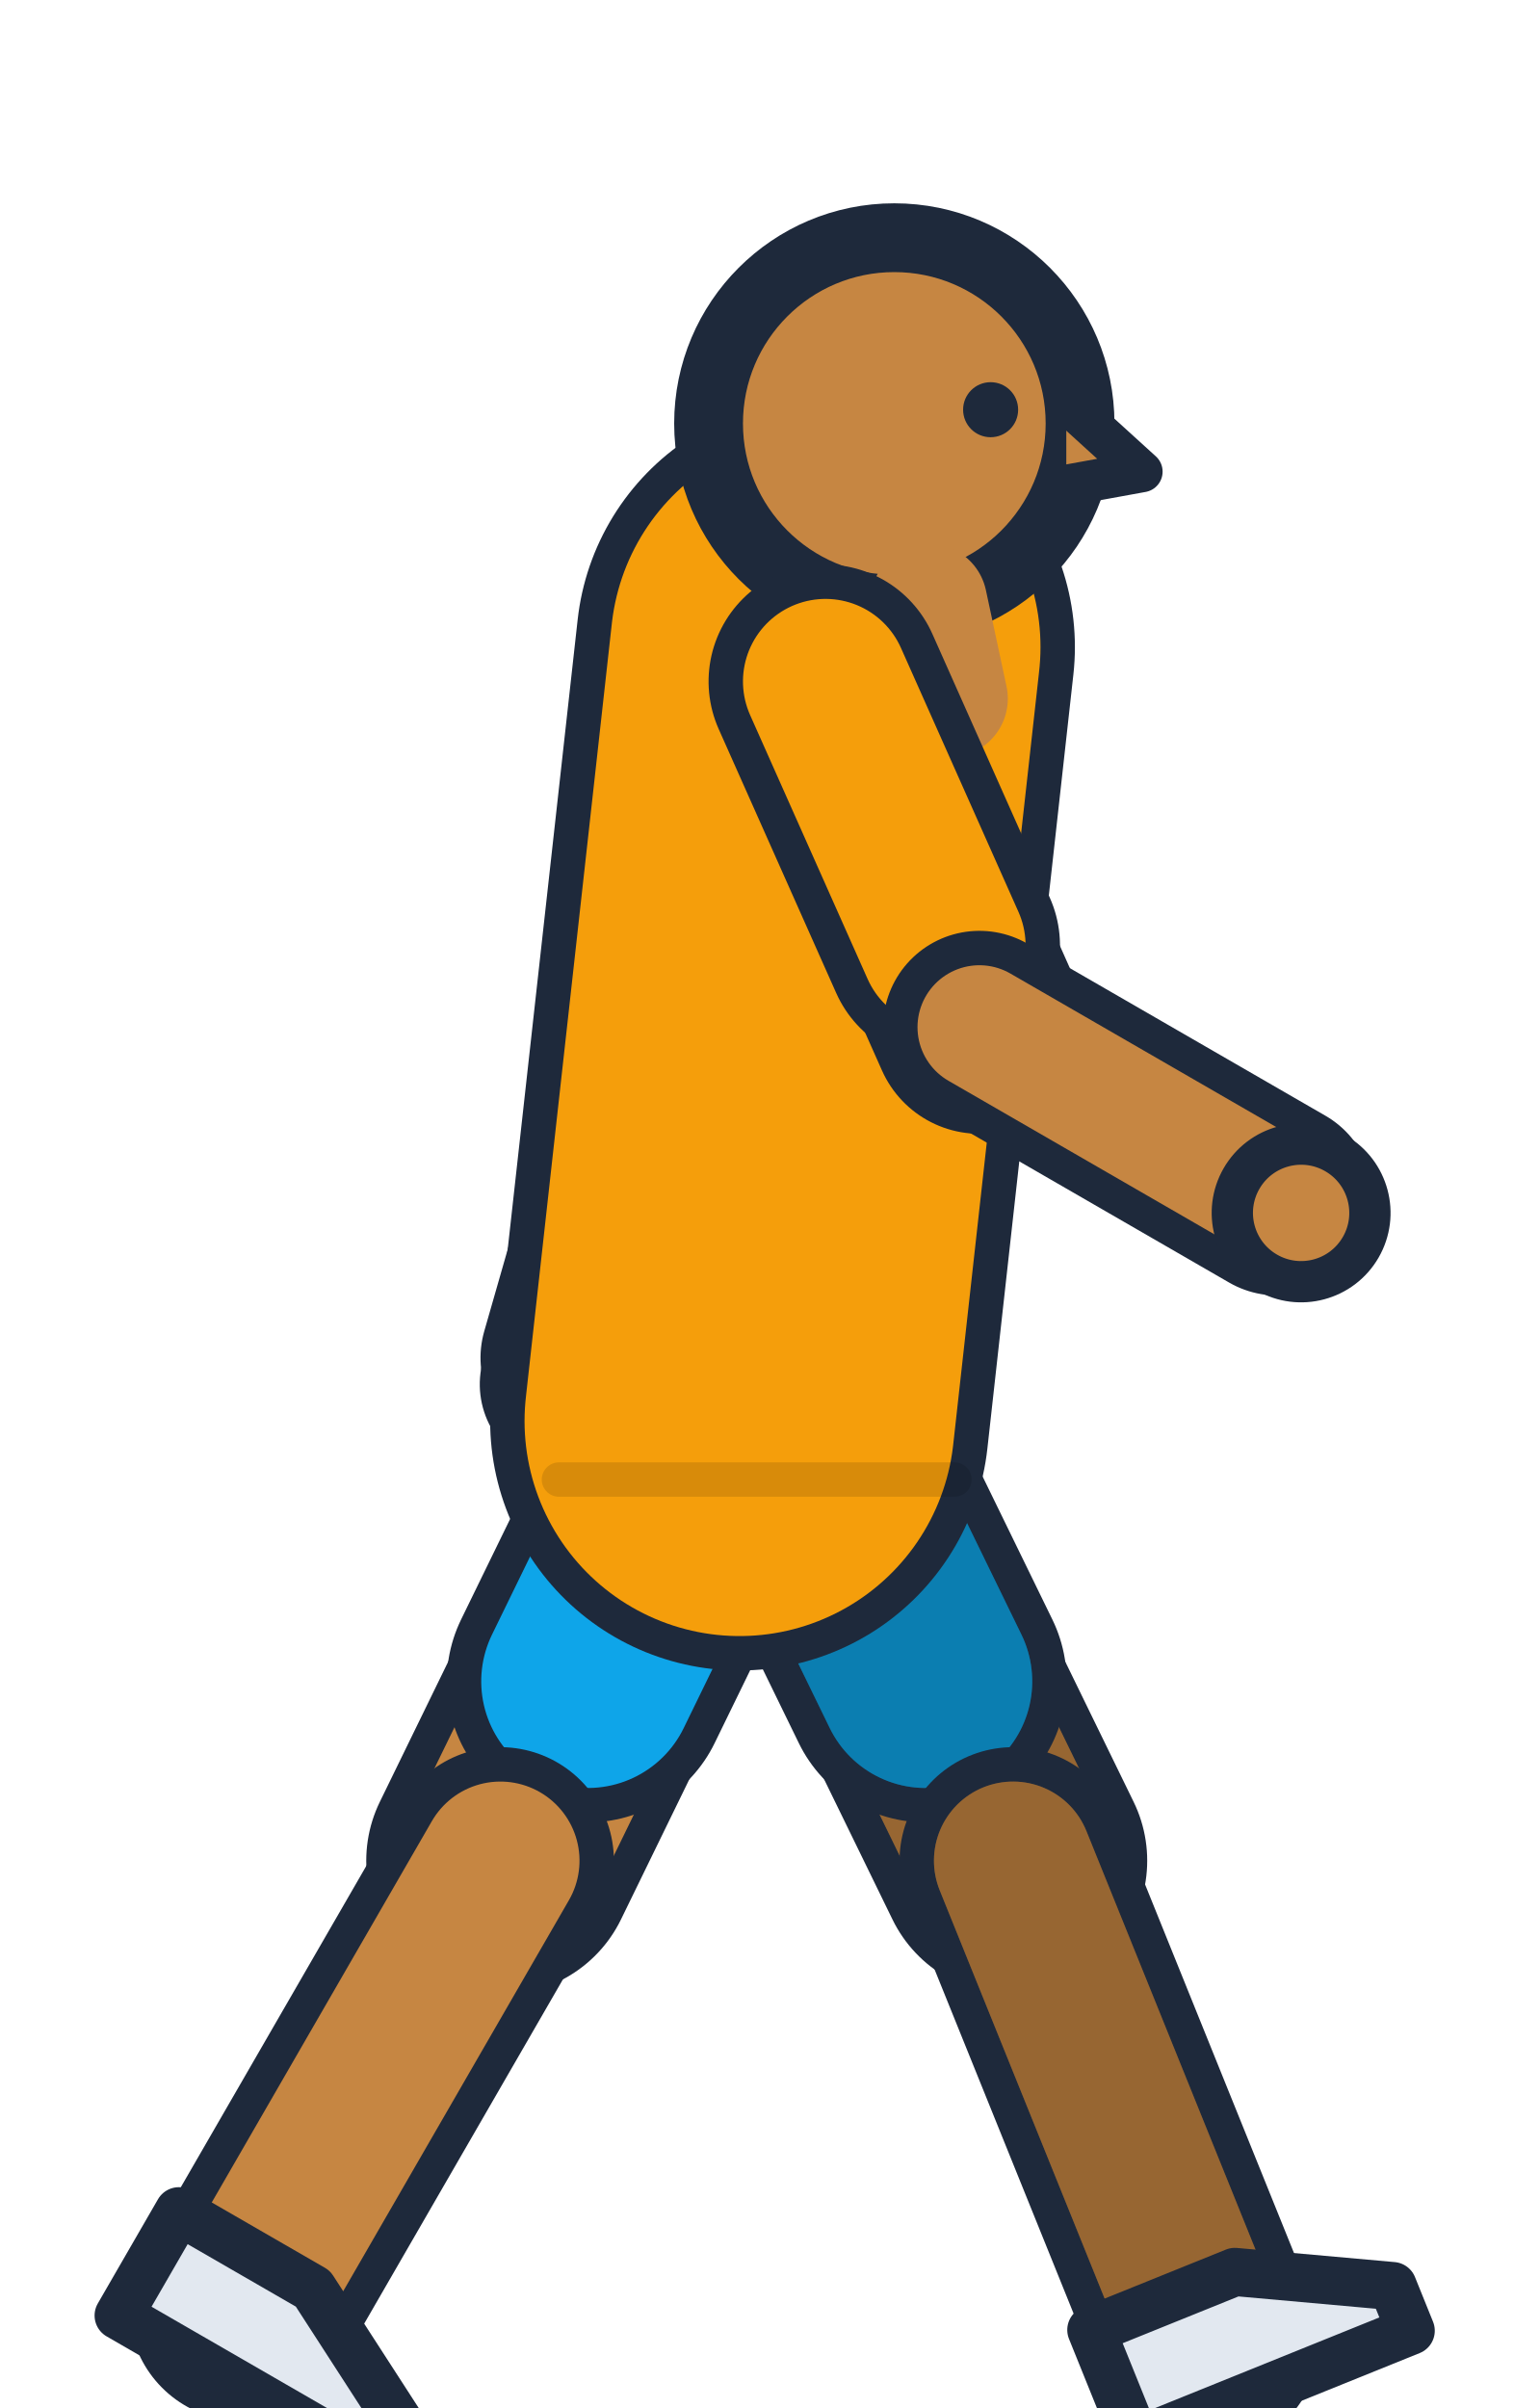
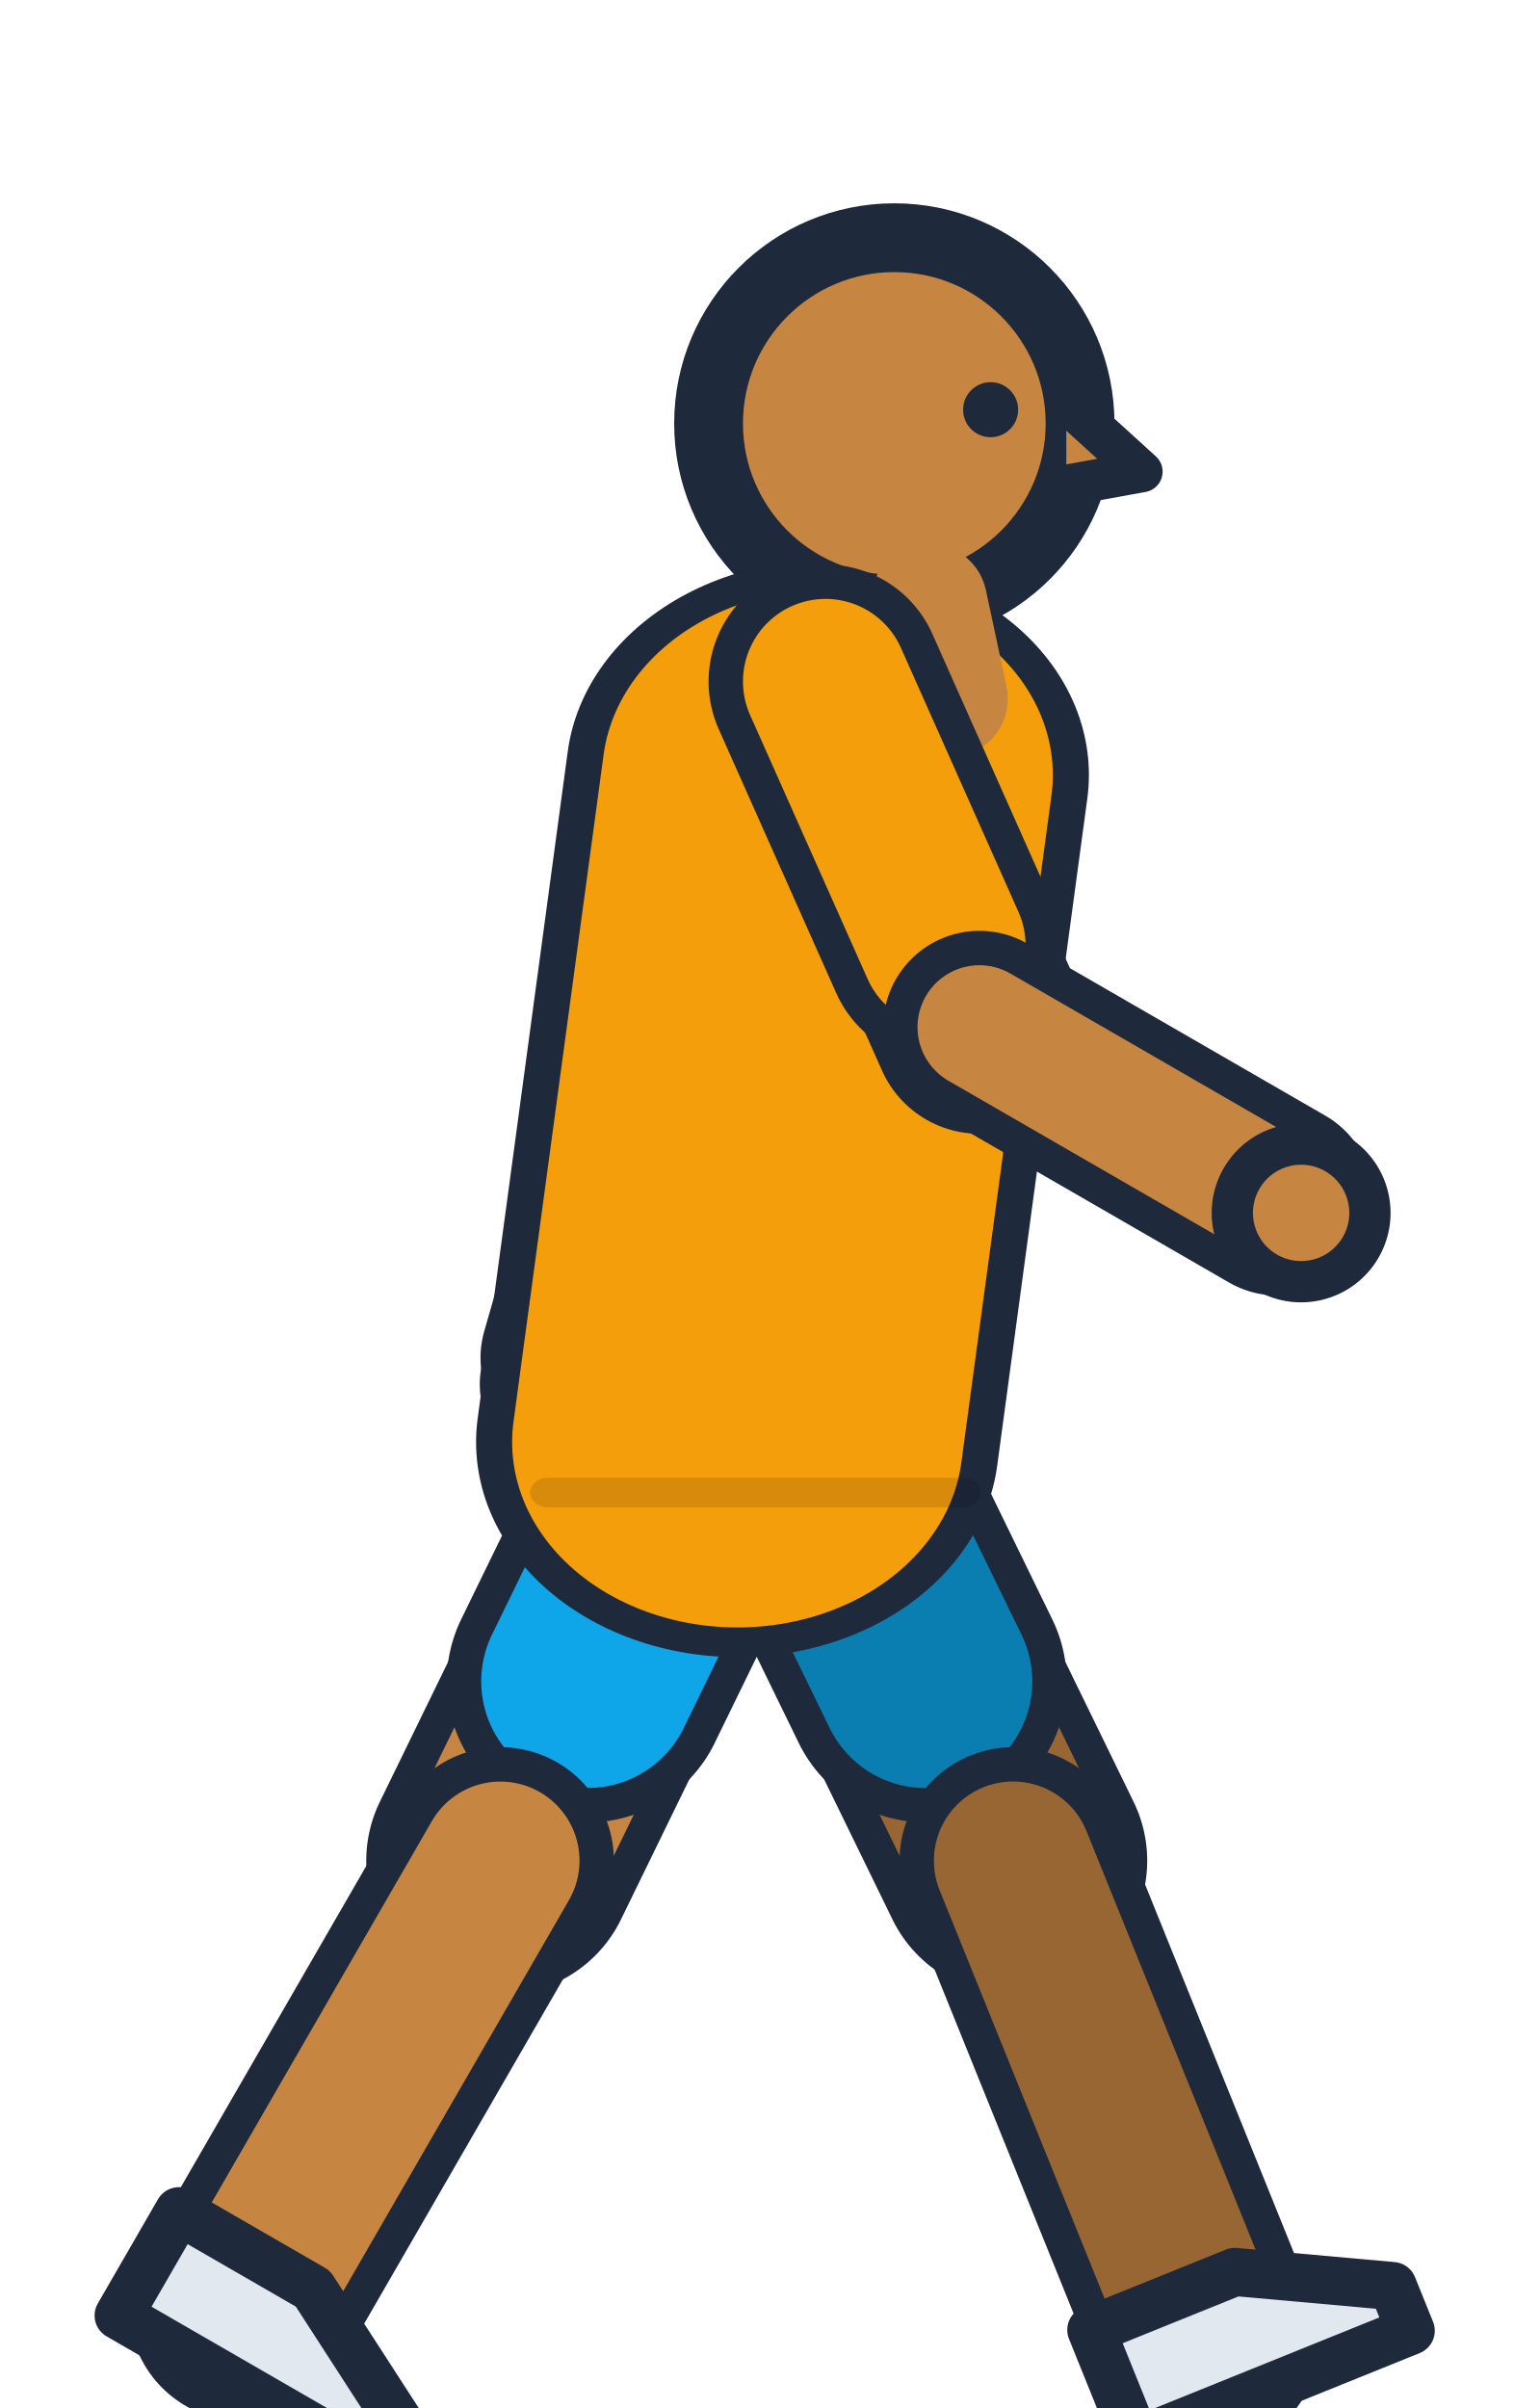
<svg xmlns="http://www.w3.org/2000/svg" viewBox="0 0 44 70" width="44" height="70">
  <g id="walker" transform="translate(0 2.81)">
    <g id="arm-far" transform="rotate(24.00 24 17)">
      <path d="M24,17L24,28" fill="none" stroke="#1e293b" stroke-width="6.2" stroke-linejoin="round" stroke-linecap="round" />
      <path d="M24,17L24,28" fill="none" data-tint="skin" stroke="#c68642" stroke-width="4.2" stroke-linejoin="round" stroke-linecap="round" />
      <path d="M24,17L24,28" fill="none" stroke="#000000" stroke-width="4.2" stroke-linejoin="round" stroke-linecap="round" opacity="0.24" />
      <path d="M24,17L24,25.4" fill="none" stroke="#1e293b" stroke-width="6.8" stroke-linejoin="round" stroke-linecap="round" />
      <path d="M24,17L24,25.4" fill="none" data-tint="cloth-top" stroke="#f59e0b" stroke-width="4.8" stroke-linejoin="round" stroke-linecap="round" />
      <path d="M24,17L24,25.4" fill="none" stroke="#000000" stroke-width="4.8" stroke-linejoin="round" stroke-linecap="round" opacity="0.24" />
      <g id="forearm-far" transform="rotate(-8.00 24 28)">
        <path d="M24,28L24,38" fill="none" stroke="#1e293b" stroke-width="5.6" stroke-linejoin="round" stroke-linecap="round" />
        <path d="M24,28L24,38" fill="none" data-tint="skin" stroke="#c68642" stroke-width="3.6" stroke-linejoin="round" stroke-linecap="round" />
        <path d="M24,28L24,38" fill="none" stroke="#000000" stroke-width="3.6" stroke-linejoin="round" stroke-linecap="round" opacity="0.24" />
        <path d="M22,38.8a2,2 0 1,0 4,0a2,2 0 1,0 -4,0z" fill="#c68642" data-tint="skin" stroke="#1e293b" stroke-width="1.2" stroke-linejoin="round" stroke-linecap="round" />
      </g>
    </g>
    <g id="leg-far" transform="rotate(-26.00 22 36)">
      <path d="M22,36L22,53" fill="none" stroke="#1e293b" stroke-width="7.8" stroke-linejoin="round" stroke-linecap="round" />
      <path d="M22,36L22,53" fill="none" data-tint="skin" stroke="#c68642" stroke-width="5.8" stroke-linejoin="round" stroke-linecap="round" />
      <path d="M22,36L22,53" fill="none" stroke="#000000" stroke-width="5.8" stroke-linejoin="round" stroke-linecap="round" opacity="0.24" />
      <path d="M22,36L22,47.2" fill="none" stroke="#1e293b" stroke-width="8.2" stroke-linejoin="round" stroke-linecap="round" />
      <path d="M22,36L22,47.2" fill="none" data-tint="cloth-bottom" stroke="#0ea5e9" stroke-width="6.2" stroke-linejoin="round" stroke-linecap="round" />
      <path d="M22,36L22,47.2" fill="none" stroke="#000000" stroke-width="6.2" stroke-linejoin="round" stroke-linecap="round" opacity="0.24" />
      <g id="shin-far" transform="rotate(4.00 22 53)">
        <path d="M22,53L22,68" fill="none" stroke="#1e293b" stroke-width="6.6" stroke-linejoin="round" stroke-linecap="round" />
        <path d="M22,53L22,68" fill="none" data-tint="skin" stroke="#c68642" stroke-width="4.6" stroke-linejoin="round" stroke-linecap="round" />
        <path d="M22,53L22,68" fill="none" stroke="#000000" stroke-width="4.6" stroke-linejoin="round" stroke-linecap="round" opacity="0.24" />
        <path d="M19,66.5H23.5L27.6,68.6V70H19Z" fill="#e2e8f0" data-tint="shoe" stroke="#1e293b" stroke-width="1.4" stroke-linejoin="round" stroke-linecap="round" />
      </g>
    </g>
    <g id="leg-near" transform="rotate(26.00 22 36)">
      <path d="M22,36L22,53" fill="none" stroke="#1e293b" stroke-width="7.8" stroke-linejoin="round" stroke-linecap="round" />
      <path d="M22,36L22,53" fill="none" data-tint="skin" stroke="#c68642" stroke-width="5.8" stroke-linejoin="round" stroke-linecap="round" />
      <path d="M22,36L22,47.2" fill="none" stroke="#1e293b" stroke-width="8.2" stroke-linejoin="round" stroke-linecap="round" />
      <path d="M22,36L22,47.2" fill="none" data-tint="cloth-bottom" stroke="#0ea5e9" stroke-width="6.2" stroke-linejoin="round" stroke-linecap="round" />
      <g id="shin-near" transform="rotate(4.00 22 53)">
        <path d="M22,53L22,68" fill="none" stroke="#1e293b" stroke-width="6.6" stroke-linejoin="round" stroke-linecap="round" />
        <path d="M22,53L22,68" fill="none" data-tint="skin" stroke="#c68642" stroke-width="4.6" stroke-linejoin="round" stroke-linecap="round" />
        <path d="M19,66.5H23.5L27.6,68.6V70H19Z" fill="#e2e8f0" data-tint="shoe" stroke="#1e293b" stroke-width="1.4" stroke-linejoin="round" stroke-linecap="round" />
      </g>
    </g>
    <path d="M16.7,37.5a5.2,4.6 0 1,0 10.4,0a5.2,4.6 0 1,0 -10.4,0z" fill="#0ea5e9" data-tint="cloth-bottom" stroke="#1e293b" stroke-width="1.6" stroke-linejoin="round" stroke-linecap="round" />
-     <g id="torso">
+     <g id="torso" transform="matrix(1.048,0,0,0.862,-1.093,5.925)">
      <path d="M21.5,38.5L24,16" fill="none" stroke="#1e293b" stroke-width="14.5" stroke-linejoin="round" stroke-linecap="round" />
      <path d="M21.5,38.5L24,16" fill="none" data-tint="cloth-top" stroke="#f59e0b" stroke-width="12.5" stroke-linejoin="round" stroke-linecap="round" />
      <path d="M16.25,40.2H27.75" fill="none" stroke="#000000" stroke-width="1" stroke-linejoin="round" stroke-linecap="round" opacity="0.12" />
    </g>
    <g id="head">
      <path d="M20.6,9.5a5.4,5.4 0 1,0 10.8,0a5.4,5.4 0 1,0 -10.8,0z" fill="#c68642" data-tint="skin" stroke="#1e293b" stroke-width="2" stroke-linejoin="round" stroke-linecap="round" />
      <path d="M31,8.9L33.2,10.9L31,11.3" fill="#c68642" data-tint="skin" stroke="#1e293b" stroke-width="1.2" stroke-linejoin="round" stroke-linecap="round" />
      <path d="M28,9.1a0.8,0.8 0 1,0 1.6,0a0.8,0.8 0 1,0 -1.6,0z" fill="#1e293b" />
      <path d="M27,14.7L27.6,17.5" fill="none" data-tint="skin" stroke="#c68642" stroke-width="3.4" stroke-linejoin="round" stroke-linecap="round" />
    </g>
    <g id="arm-near" transform="rotate(-24.00 24 17)">
      <path d="M24,17L24,28" fill="none" stroke="#1e293b" stroke-width="6.2" stroke-linejoin="round" stroke-linecap="round" />
      <path d="M24,17L24,28" fill="none" data-tint="skin" stroke="#c68642" stroke-width="4.2" stroke-linejoin="round" stroke-linecap="round" />
      <path d="M24,17L24,25.4" fill="none" stroke="#1e293b" stroke-width="6.8" stroke-linejoin="round" stroke-linecap="round" />
      <path d="M24,17L24,25.4" fill="none" data-tint="cloth-top" stroke="#f59e0b" stroke-width="4.8" stroke-linejoin="round" stroke-linecap="round" />
      <g id="forearm-near" transform="rotate(-36.00 24 28)">
        <path d="M24,28L24,38" fill="none" stroke="#1e293b" stroke-width="5.6" stroke-linejoin="round" stroke-linecap="round" />
        <path d="M24,28L24,38" fill="none" data-tint="skin" stroke="#c68642" stroke-width="3.6" stroke-linejoin="round" stroke-linecap="round" />
        <path d="M22,38.8a2,2 0 1,0 4,0a2,2 0 1,0 -4,0z" fill="#c68642" data-tint="skin" stroke="#1e293b" stroke-width="1.2" stroke-linejoin="round" stroke-linecap="round" />
      </g>
    </g>
  </g>
</svg>
